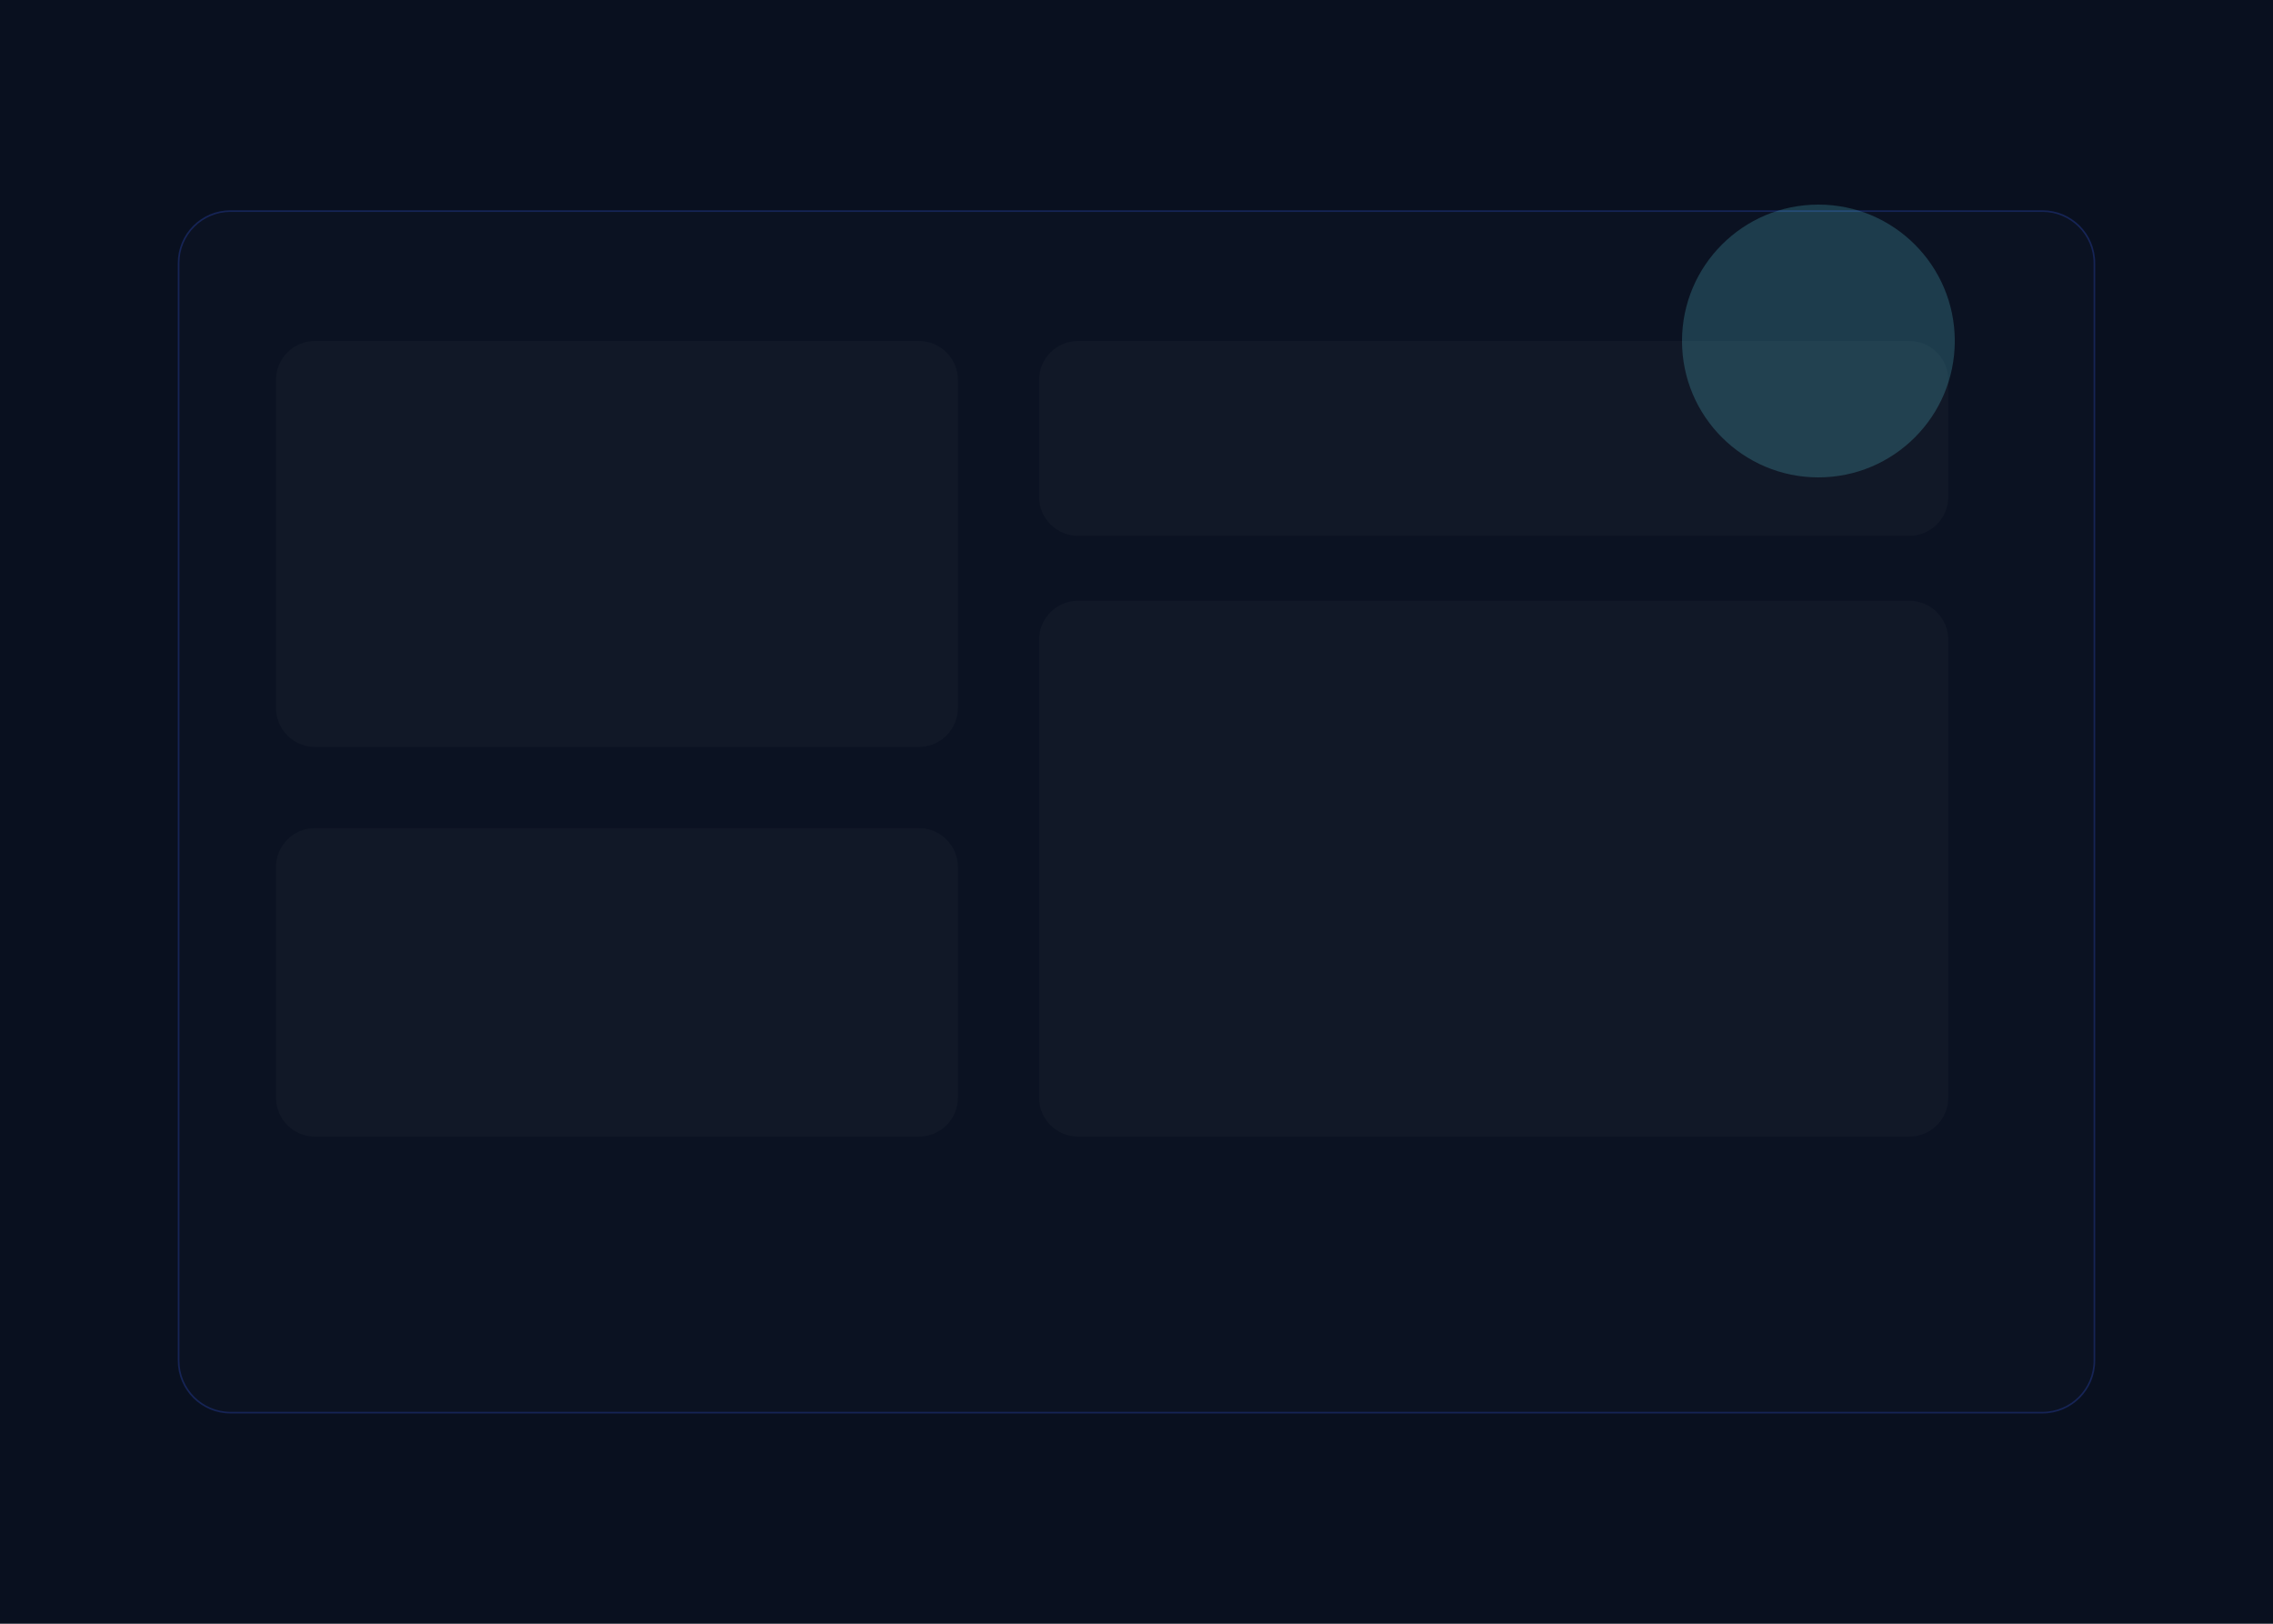
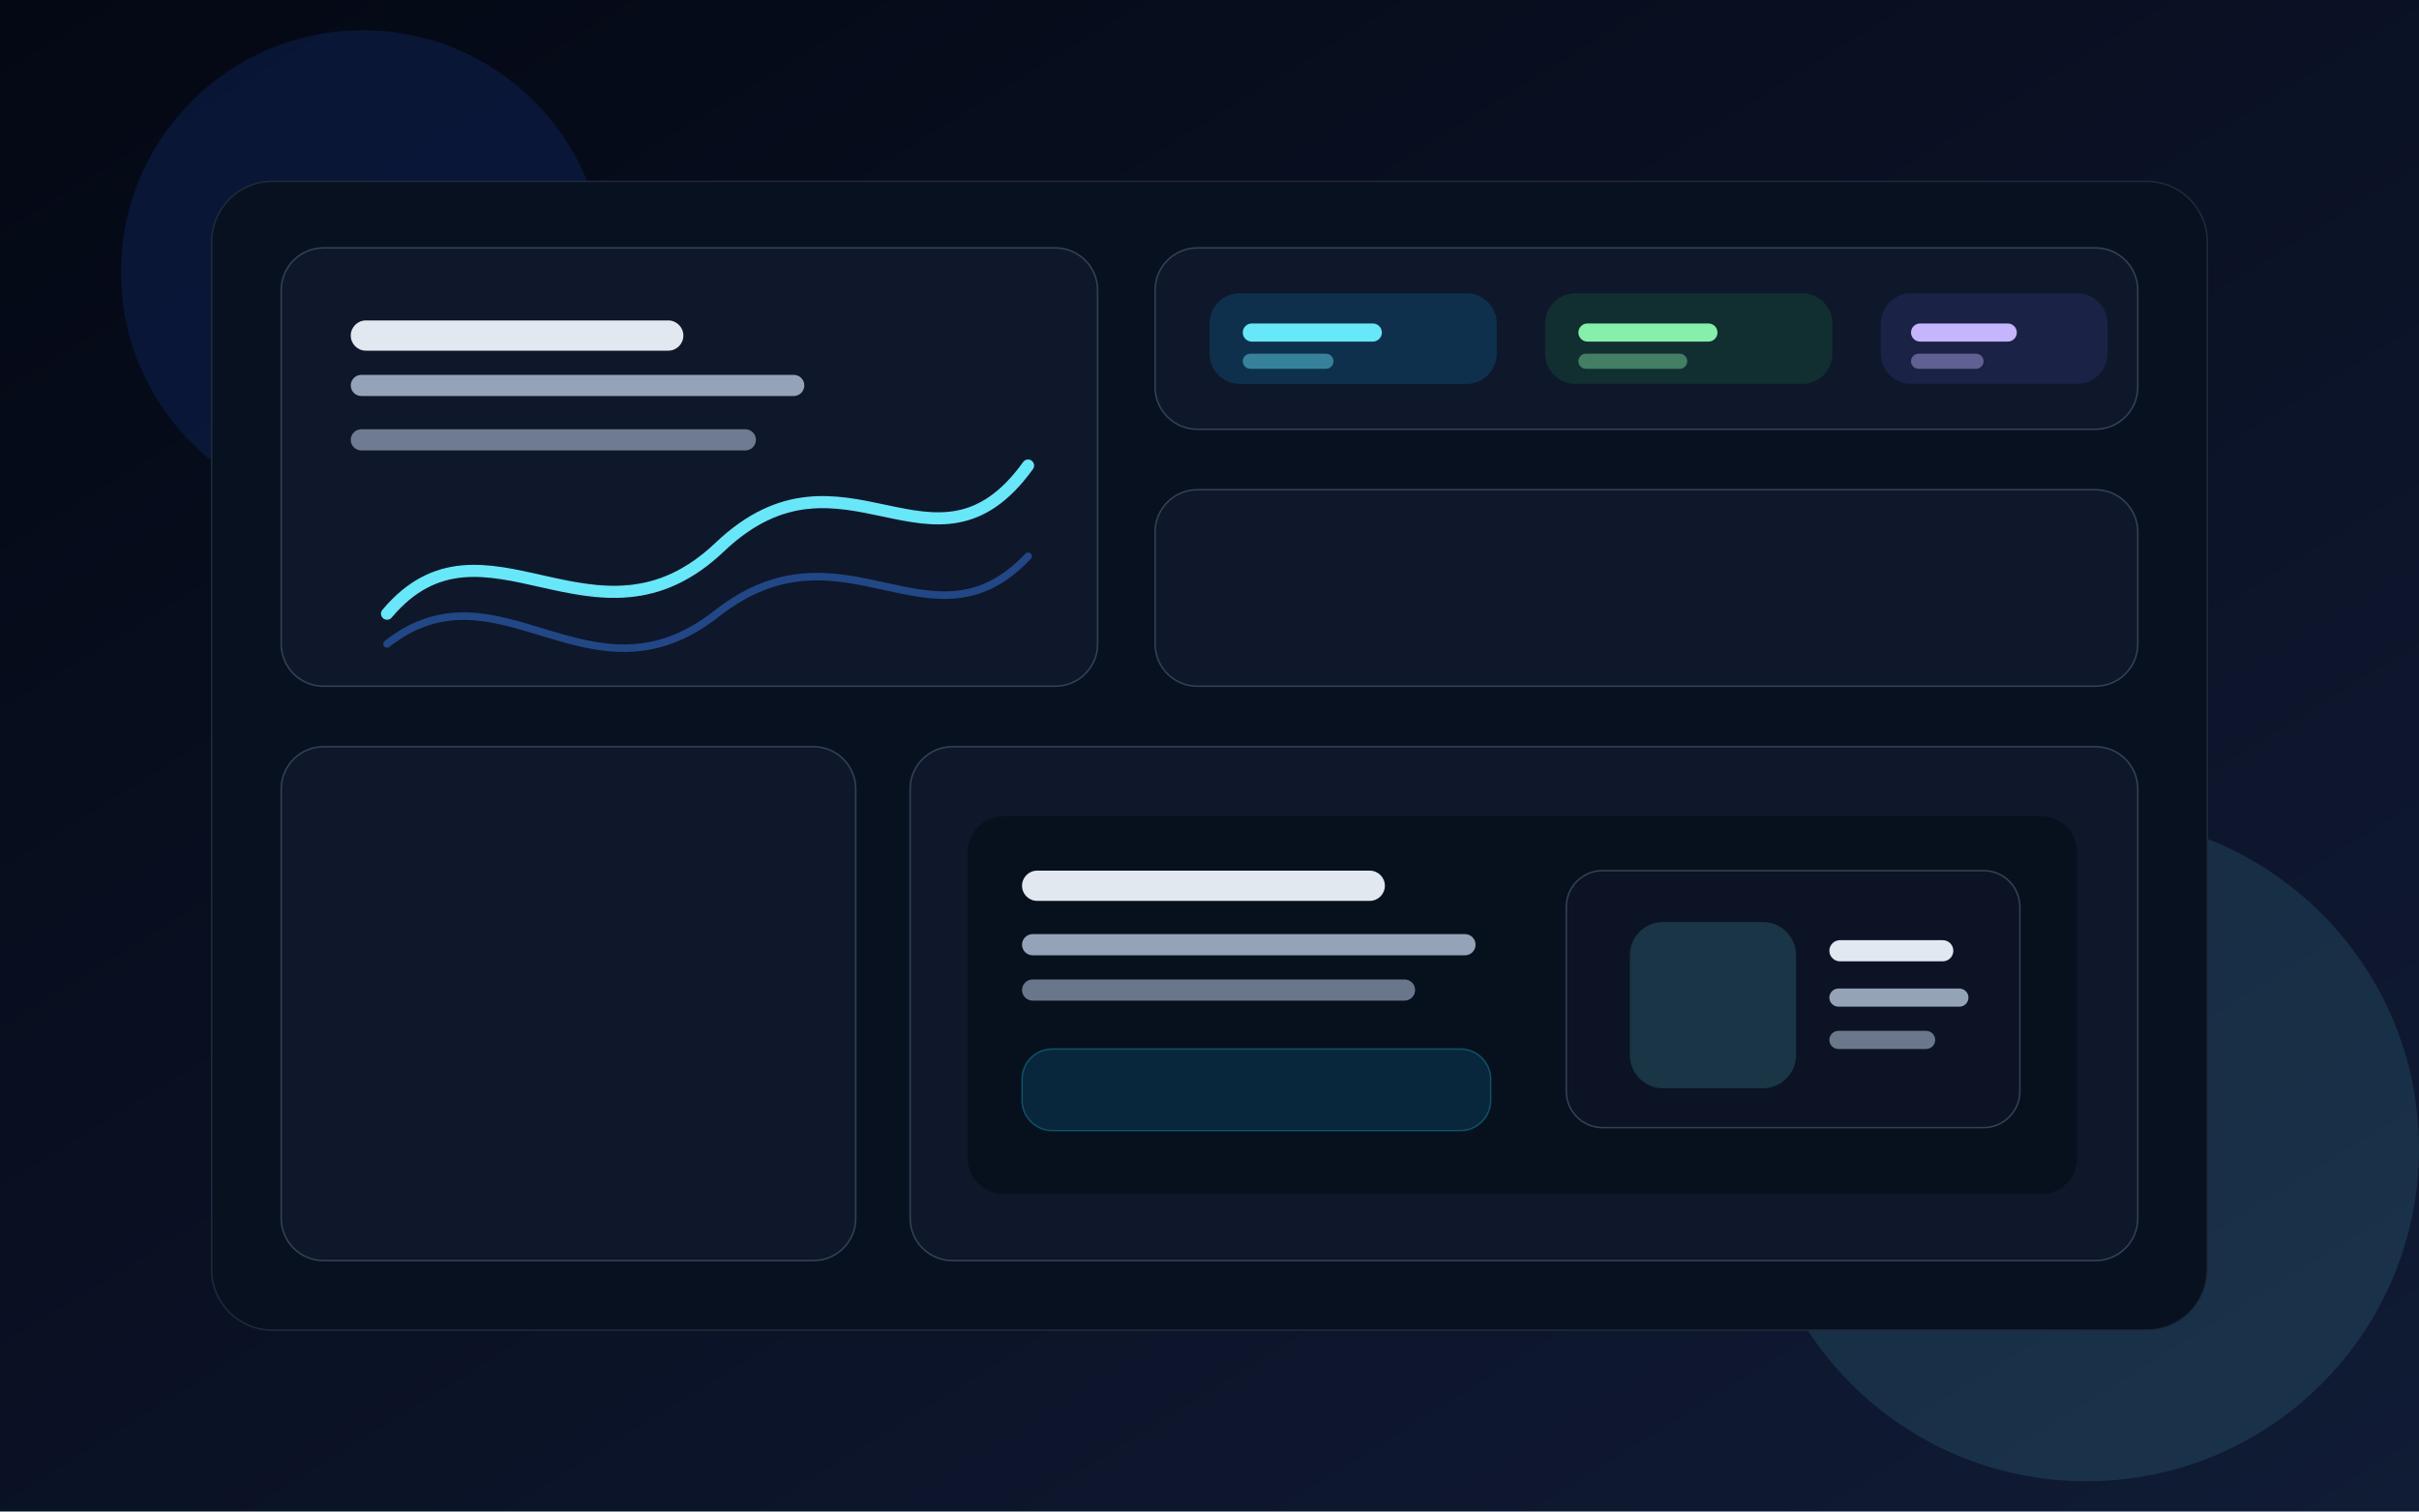
- <svg xmlns="http://www.w3.org/2000/svg" viewBox="0 0 1400 1000">
-   <rect width="1400" height="1000" fill="#09101f" />
-   <rect x="110" y="130" width="1180" height="740" rx="32" fill="#0b1222" stroke="#3c63ff" stroke-opacity="0.24" />
-   <rect x="170" y="210" width="420" height="250" rx="24" fill="#111827" />
-   <rect x="640" y="210" width="560" height="120" rx="24" fill="#111827" />
-   <rect x="640" y="370" width="560" height="330" rx="24" fill="#111827" />
-   <rect x="170" y="510" width="420" height="190" rx="24" fill="#111827" />
-   <circle cx="1120" cy="210" r="84" fill="#67e8f9" fill-opacity="0.2" />
+ <svg xmlns="http://www.w3.org/2000/svg" viewBox="0 0 1600 1000" fill="none">
+   <defs>
+     <linearGradient id="bg2" x1="0" y1="0" x2="1" y2="1">
+       <stop offset="0%" stop-color="#040814" />
+       <stop offset="100%" stop-color="#101b35" />
+     </linearGradient>
+   </defs>
+   <rect width="1600" height="1000" fill="url(#bg2)" />
+   <circle cx="240" cy="180" r="160" fill="#2563eb" fill-opacity=".14" />
+   <circle cx="1380" cy="760" r="220" fill="#67e8f9" fill-opacity=".12" />
+   <g transform="translate(140 120)">
+     <rect width="1320" height="760" rx="40" fill="#08111f" stroke="#1e293b" />
+     <rect x="46" y="44" width="540" height="290" rx="28" fill="#0f172a" stroke="#334155" />
+     <rect x="624" y="44" width="650" height="120" rx="28" fill="#0f172a" stroke="#334155" />
+     <rect x="624" y="204" width="650" height="130" rx="28" fill="#0f172a" stroke="#334155" />
+     <rect x="46" y="374" width="380" height="340" rx="28" fill="#0f172a" stroke="#334155" />
+     <rect x="462" y="374" width="812" height="340" rx="28" fill="#0f172a" stroke="#334155" />
+     <rect x="92" y="92" width="220" height="20" rx="10" fill="#e2e8f0" />
+     <rect x="92" y="128" width="300" height="14" rx="7" fill="#94a3b8" />
+     <rect x="92" y="164" width="268" height="14" rx="7" fill="#94a3b8" fill-opacity=".72" />
+     <g transform="translate(660 74)">
+       <rect width="190" height="60" rx="20" fill="#0ea5e9" fill-opacity=".18" />
+       <rect x="22" y="20" width="92" height="12" rx="6" fill="#67e8f9" />
+       <rect x="22" y="40" width="60" height="10" rx="5" fill="#67e8f9" fill-opacity=".45" />
+     </g>
+     <g transform="translate(882 74)">
+       <rect width="190" height="60" rx="20" fill="#22c55e" fill-opacity=".14" />
+       <rect x="22" y="20" width="92" height="12" rx="6" fill="#86efac" />
+       <rect x="22" y="40" width="72" height="10" rx="5" fill="#86efac" fill-opacity=".42" />
+     </g>
+     <g transform="translate(1104 74)">
+       <rect width="150" height="60" rx="20" fill="#6366f1" fill-opacity=".14" />
+       <rect x="20" y="20" width="70" height="12" rx="6" fill="#c4b5fd" />
+       <rect x="20" y="40" width="48" height="10" rx="5" fill="#c4b5fd" fill-opacity=".42" />
+     </g>
+     <path d="M116 286 C180 210 254 320 336 242 S478 274 540 188" stroke="#67e8f9" stroke-width="8" stroke-linecap="round" />
+     <path d="M116 306 C190 248 250 352 334 286 S476 316 540 248" stroke="#3b82f6" stroke-opacity=".45" stroke-width="5" stroke-linecap="round" />
+     <g transform="translate(500 420)">
+       <rect width="734" height="250" rx="24" fill="#07101d" />
+       <rect x="36" y="36" width="240" height="20" rx="10" fill="#e2e8f0" />
+       <rect x="36" y="78" width="300" height="14" rx="7" fill="#94a3b8" />
+       <rect x="36" y="108" width="260" height="14" rx="7" fill="#94a3b8" fill-opacity=".7" />
+       <rect x="36" y="154" width="310" height="54" rx="20" fill="#0ea5e9" fill-opacity=".16" stroke="#22d3ee" stroke-opacity=".28" />
+       <rect x="396" y="36" width="300" height="170" rx="24" fill="#0b1325" stroke="#334155" />
+       <rect x="438" y="70" width="110" height="110" rx="22" fill="#67e8f9" fill-opacity=".16" />
+       <rect x="570" y="82" width="82" height="14" rx="7" fill="#e2e8f0" />
+       <rect x="570" y="114" width="92" height="12" rx="6" fill="#94a3b8" />
+       <rect x="570" y="142" width="70" height="12" rx="6" fill="#94a3b8" fill-opacity=".7" />
+     </g>
+   </g>
</svg>
